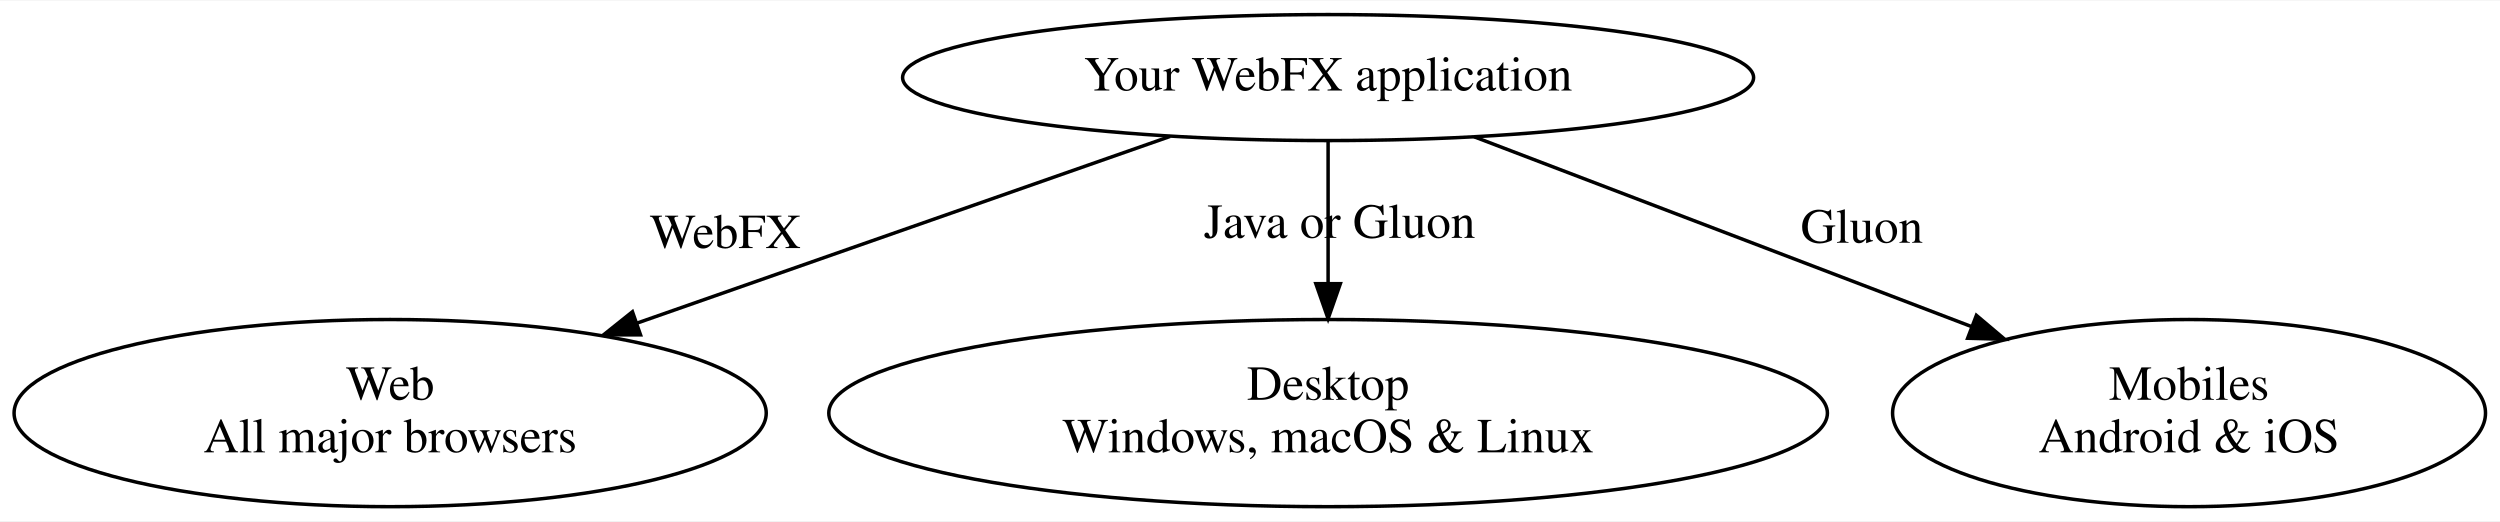
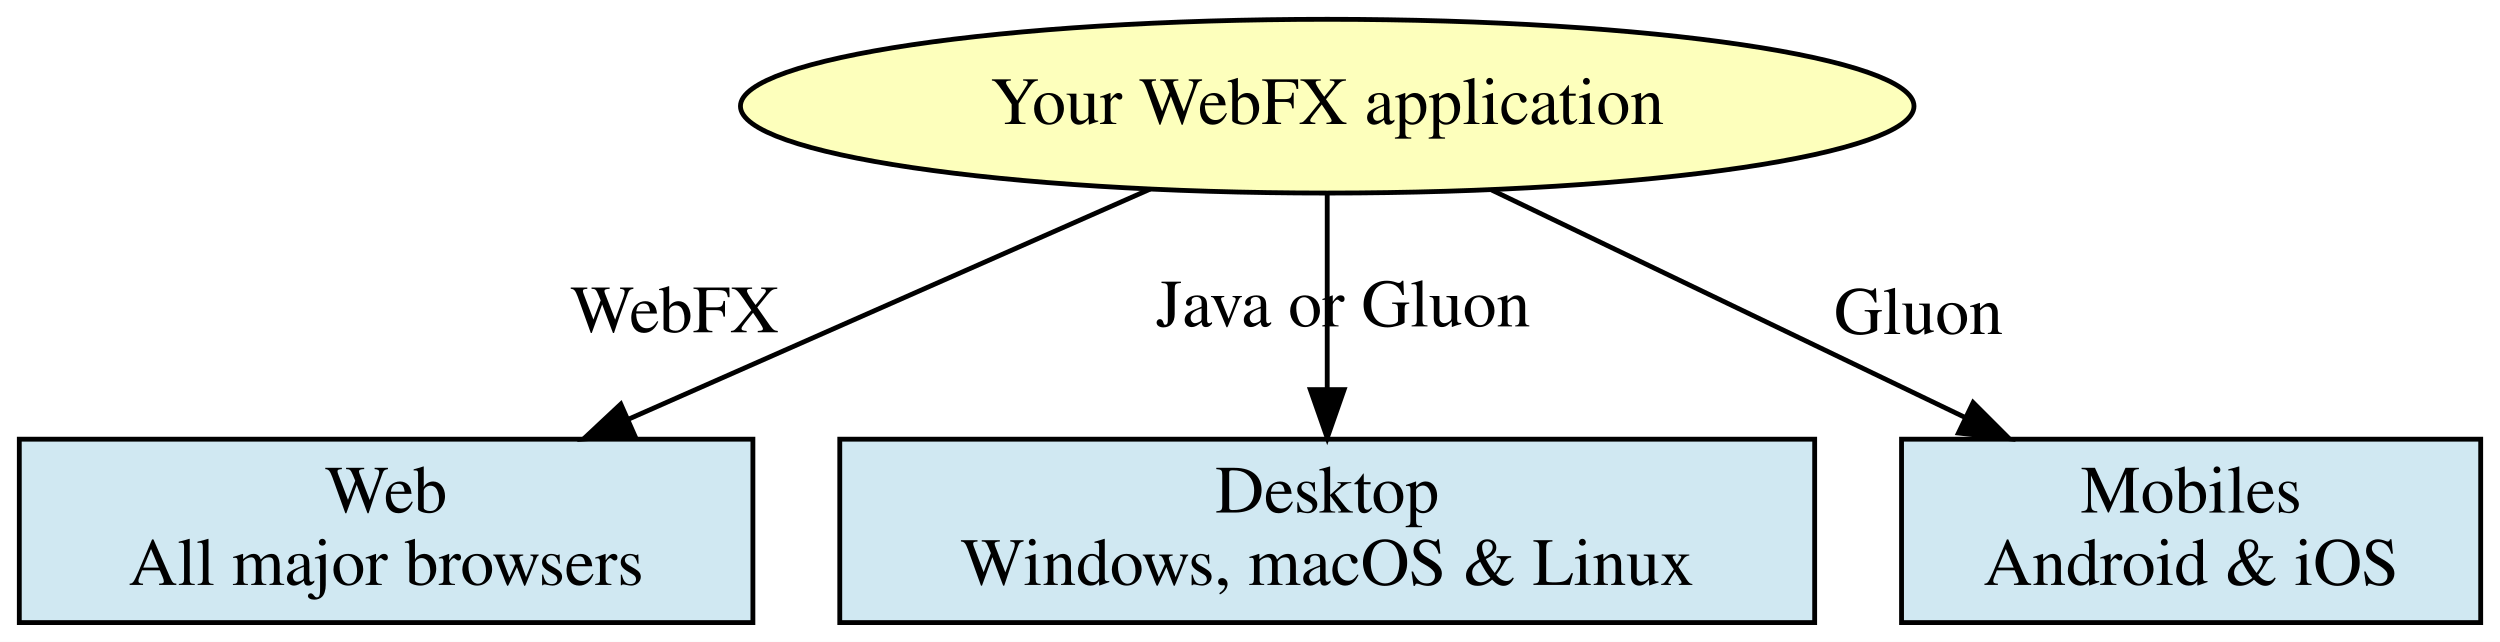
- <svg xmlns="http://www.w3.org/2000/svg" height="149pt" preserveAspectRatio="xMidYMid meet" viewBox="0.00 0.00 714.33 148.74" width="714pt">
-   <g class="graph" id="graph0" transform="scale(1 1) rotate(0) translate(4 144.74)">
-     <polygon fill="white" points="-4,4 -4,-144.74 710.33,-144.74 710.33,4 -4,4" stroke="transparent" />
+ <svg xmlns="http://www.w3.org/2000/svg" height="133pt" preserveAspectRatio="xMidYMid meet" viewBox="0.00 0.00 518.00 133.00" width="518pt">
+   <g class="graph" id="graph0" transform="scale(1 1) rotate(0) translate(4 129)">
+     <polygon fill="white" points="-4,4 -4,-129 514,-129 514,4 -4,4" stroke="transparent" />
    <g class="node" id="node1">
-       <ellipse cx="375.48" cy="-122.74" fill="none" rx="121.58" ry="18" stroke="black" />
-       <text font-family="Times,serif" font-size="14.00" text-anchor="middle" x="375.48" y="-119.04">Your WebFX application</text>
+       <ellipse cx="271" cy="-107" fill="#fdffbc" rx="121.58" ry="18" stroke="black" />
+       <text font-family="Times,serif" font-size="14.00" text-anchor="middle" x="271" y="-103.3">Your WebFX application</text>
    </g>
    <g class="node" id="node2">
-       <ellipse cx="107.48" cy="-26.87" fill="none" rx="107.46" ry="26.74" stroke="black" />
-       <text font-family="Times,serif" font-size="14.00" text-anchor="middle" x="107.48" y="-30.67">Web</text>
-       <text font-family="Times,serif" font-size="14.00" text-anchor="middle" x="107.48" y="-15.67">All major browsers</text>
+       <polygon fill="#d0e8f2" points="152,-38 0,-38 0,0 152,0 152,-38" stroke="black" />
+       <text font-family="Times,serif" font-size="14.00" text-anchor="middle" x="76" y="-22.8">Web</text>
+       <text font-family="Times,serif" font-size="14.00" text-anchor="middle" x="76" y="-7.8">All major browsers</text>
    </g>
    <g class="edge" id="edge1">
-       <path d="M330.32,-105.92C288.64,-91.33 226.1,-69.42 177.87,-52.53" fill="none" stroke="black" />
-       <polygon fill="black" points="179.02,-49.22 168.43,-49.22 176.71,-55.83 179.02,-49.22" stroke="black" />
-       <text font-family="Times,serif" font-size="14.00" text-anchor="middle" x="203.25" y="-74.02">WebFX</text>
+       <path d="M234.32,-89.82C203.77,-76.35 159.94,-57.02 126.14,-42.11" fill="none" stroke="black" />
+       <polygon fill="black" points="127.46,-38.87 116.9,-38.04 124.63,-45.27 127.46,-38.87" stroke="black" />
+       <text font-family="Times,serif" font-size="14.00" text-anchor="middle" x="135.8" y="-60.16">WebFX</text>
    </g>
    <g class="node" id="node3">
-       <ellipse cx="375.48" cy="-26.87" fill="none" rx="142.67" ry="26.74" stroke="black" />
-       <text font-family="Times,serif" font-size="14.00" text-anchor="middle" x="375.48" y="-30.67">Desktop</text>
-       <text font-family="Times,serif" font-size="14.00" text-anchor="middle" x="375.48" y="-15.67">Windows, macOS &amp; Linux</text>
+       <polygon fill="#d0e8f2" points="372,-38 170,-38 170,0 372,0 372,-38" stroke="black" />
+       <text font-family="Times,serif" font-size="14.00" text-anchor="middle" x="271" y="-22.8">Desktop</text>
+       <text font-family="Times,serif" font-size="14.00" text-anchor="middle" x="271" y="-7.8">Windows, macOS &amp; Linux</text>
    </g>
    <g class="edge" id="edge2">
-       <path d="M375.48,-104.52C375.48,-93.22 375.48,-78.01 375.48,-64.12" fill="none" stroke="black" />
-       <polygon fill="black" points="378.98,-63.84 375.48,-53.84 371.98,-63.84 378.98,-63.84" stroke="black" />
-       <text font-family="Times,serif" font-size="14.00" text-anchor="middle" x="378.77" y="-76.94">Java or Gluon</text>
+       <path d="M271,-88.6C271,-77.06 271,-61.65 271,-48.36" fill="none" stroke="black" />
+       <polygon fill="black" points="274.5,-48.27 271,-38.27 267.5,-48.27 274.5,-48.27" stroke="black" />
+       <text font-family="Times,serif" font-size="14.00" text-anchor="middle" x="274.29" y="-61.37">Java or Gluon</text>
    </g>
    <g class="node" id="node4">
-       <ellipse cx="621.48" cy="-26.87" fill="none" rx="84.71" ry="26.74" stroke="black" />
-       <text font-family="Times,serif" font-size="14.00" text-anchor="middle" x="621.48" y="-30.67">Mobiles</text>
-       <text font-family="Times,serif" font-size="14.00" text-anchor="middle" x="621.48" y="-15.67">Android &amp; iOS</text>
+       <polygon fill="#d0e8f2" points="510,-38 390,-38 390,0 510,0 510,-38" stroke="black" />
+       <text font-family="Times,serif" font-size="14.00" text-anchor="middle" x="450" y="-22.8">Mobiles</text>
+       <text font-family="Times,serif" font-size="14.00" text-anchor="middle" x="450" y="-7.8">Android &amp; iOS</text>
    </g>
    <g class="edge" id="edge3">
-       <path d="M417.21,-105.82C456.16,-90.95 514.79,-68.58 559.27,-51.61" fill="none" stroke="black" />
-       <polygon fill="black" points="560.72,-54.8 568.81,-47.97 558.22,-48.26 560.72,-54.8" stroke="black" />
-       <text font-family="Times,serif" font-size="14.00" text-anchor="middle" x="527.98" y="-75.54">Gluon</text>
+       <path d="M305.09,-89.62C332.85,-76.28 372.34,-57.31 403.09,-42.54" fill="none" stroke="black" />
+       <polygon fill="black" points="404.83,-45.59 412.32,-38.1 401.79,-39.28 404.83,-45.59" stroke="black" />
+       <text font-family="Times,serif" font-size="14.00" text-anchor="middle" x="393.5" y="-59.8">Gluon</text>
    </g>
  </g>
</svg>
